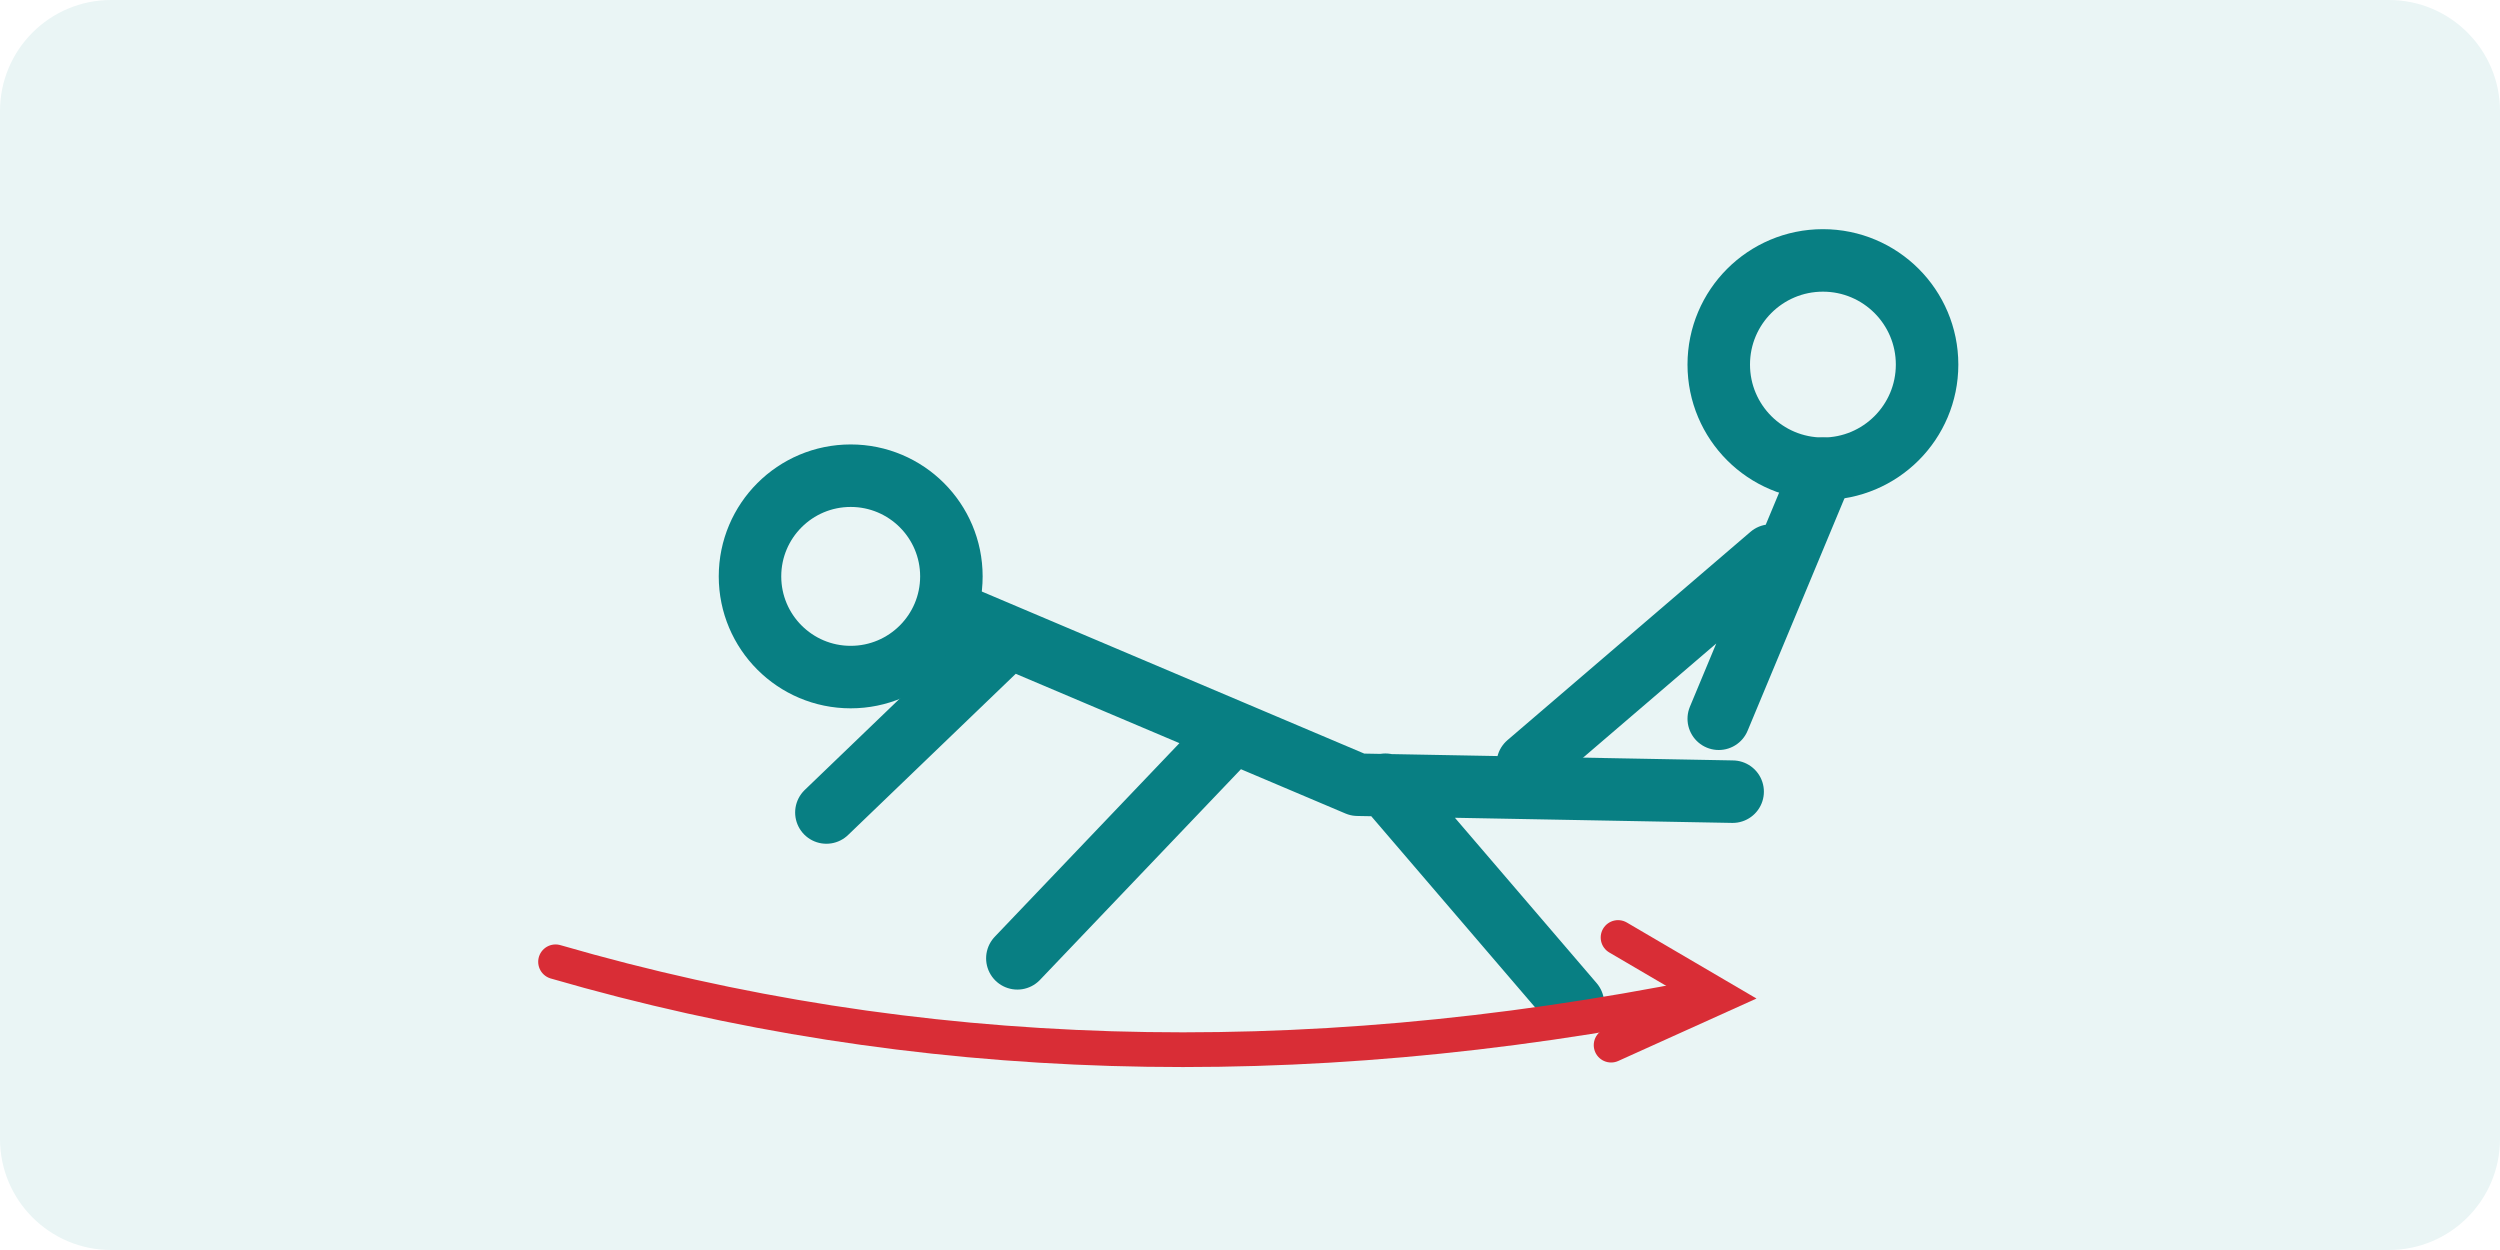
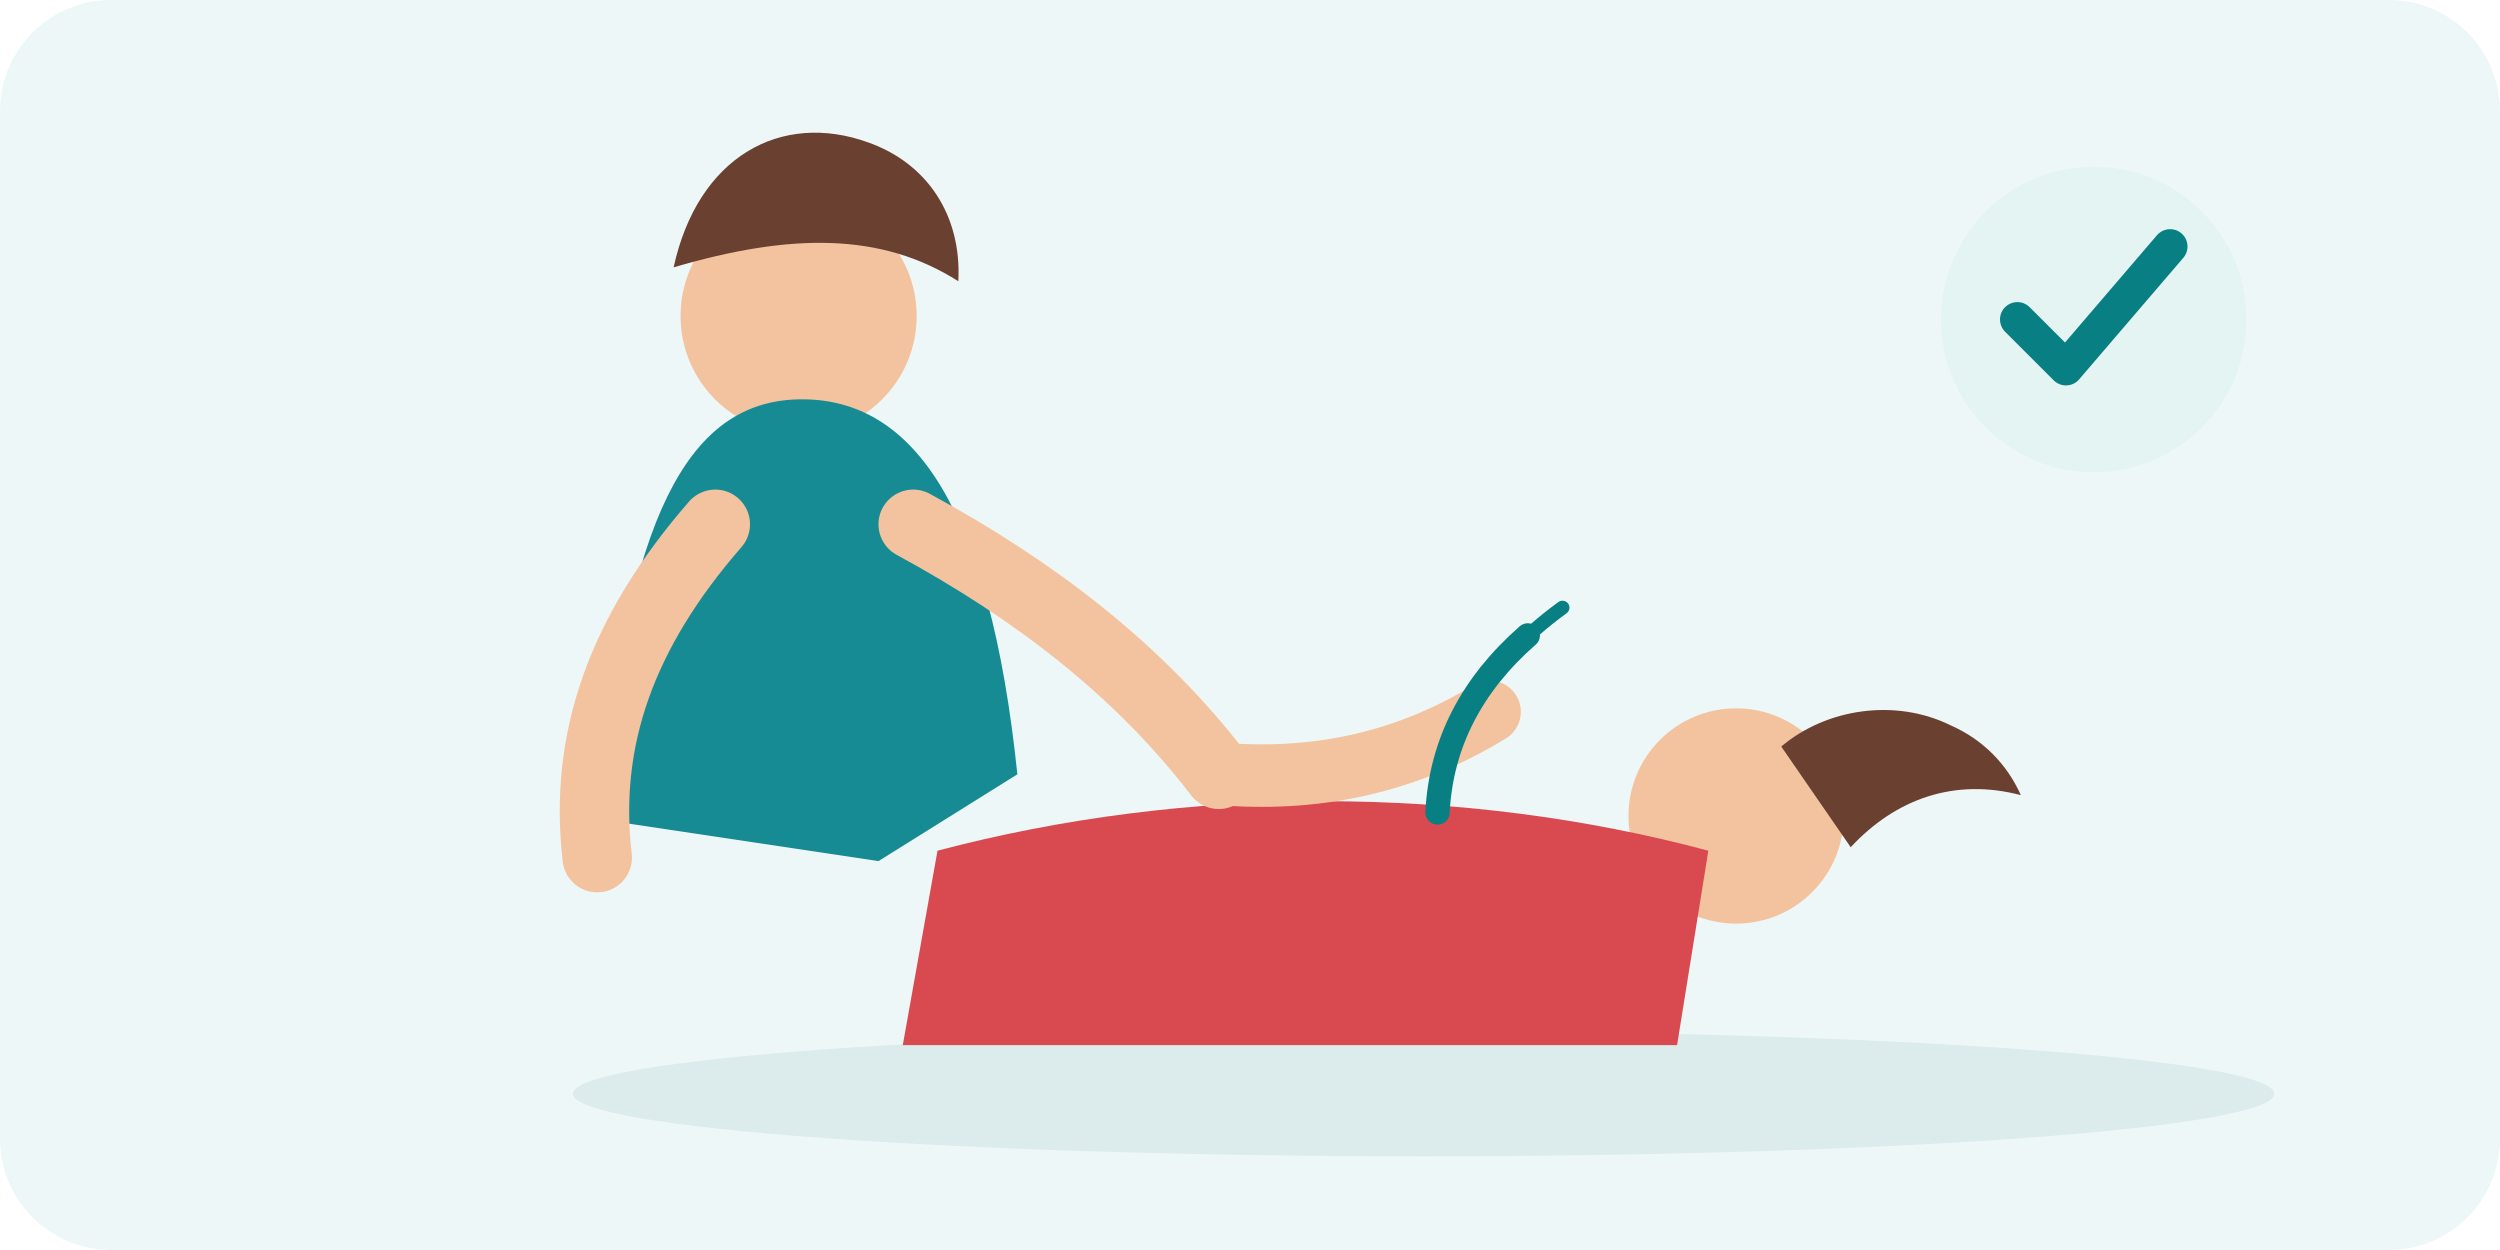
<svg xmlns="http://www.w3.org/2000/svg" viewBox="0 0 720 360">
-   <rect width="720" height="360" rx="32" fill="#EAF5F5" />
-   <g fill="none" stroke="#087F83" stroke-width="18" stroke-linecap="round" stroke-linejoin="round">
-     <circle cx="245" cy="166" r="29" />
-     <path d="M273 176l118 50 108 2M355 211l-62 65M399 226l54 63M290 184l-52 50" />
-     <circle cx="525" cy="105" r="30" />
-     <path d="M525 135l-30 72M510 160l-70 60" />
-   </g>
-   <path d="M160 277q155 45 330 10" fill="none" stroke="#D92D36" stroke-width="10" stroke-linecap="round" />
-   <path d="M466 270l29 17-31 14" fill="none" stroke="#D92D36" stroke-width="10" stroke-linecap="round" />
+   <rect width="720" height="360" rx="32" fill="#EEF7F7" />
+   <ellipse cx="410" cy="315" rx="245" ry="18" fill="#DCEBEC" />
+   <circle cx="500" cy="235" r="31" fill="#F3C39F" />
+   <path d="M270 245c72-19 151-19 222 0l-9 56H260z" fill="#D94A50" />
+   <path d="M513 215c13-11 33-14 49-6 9 4 16 11 20 20-19-5-36 1-49 15z" fill="#6A4031" />
+   <circle cx="230" cy="91" r="34" fill="#F3C39F" />
+   <path d="M194 77c7-32 31-45 56-36 17 6 27 21 26 40-22-14-48-14-82-4z" fill="#6A4031" />
+   <path d="M174 223c8-78 26-108 57-108 32 0 54 31 62 108l-40 25-80-12z" fill="#168B94" />
+   <path d="M206 151c-27 31-38 62-34 96" fill="none" stroke="#F3C39F" stroke-width="20" stroke-linecap="round" />
+   <path d="M263 151c35 19 65 42 88 72" fill="none" stroke="#F3C39F" stroke-width="20" stroke-linecap="round" />
+   <path d="M353 223c28 2 53-4 76-18" fill="none" stroke="#F3C39F" stroke-width="18" stroke-linecap="round" />
+   <path d="M440 183c-16 14-25 31-26 51" fill="none" stroke="#087F83" stroke-width="7" stroke-linecap="round" />
+   <path d="M450 175c-22 16-34 36-35 59" fill="none" stroke="#087F83" stroke-width="4" stroke-linecap="round" />
+   <circle cx="603" cy="92" r="44" fill="#E4F4F2" />
+   <path d="M581 92l14 14 30-35" fill="none" stroke="#087F83" stroke-width="10" stroke-linecap="round" stroke-linejoin="round" />
</svg>
